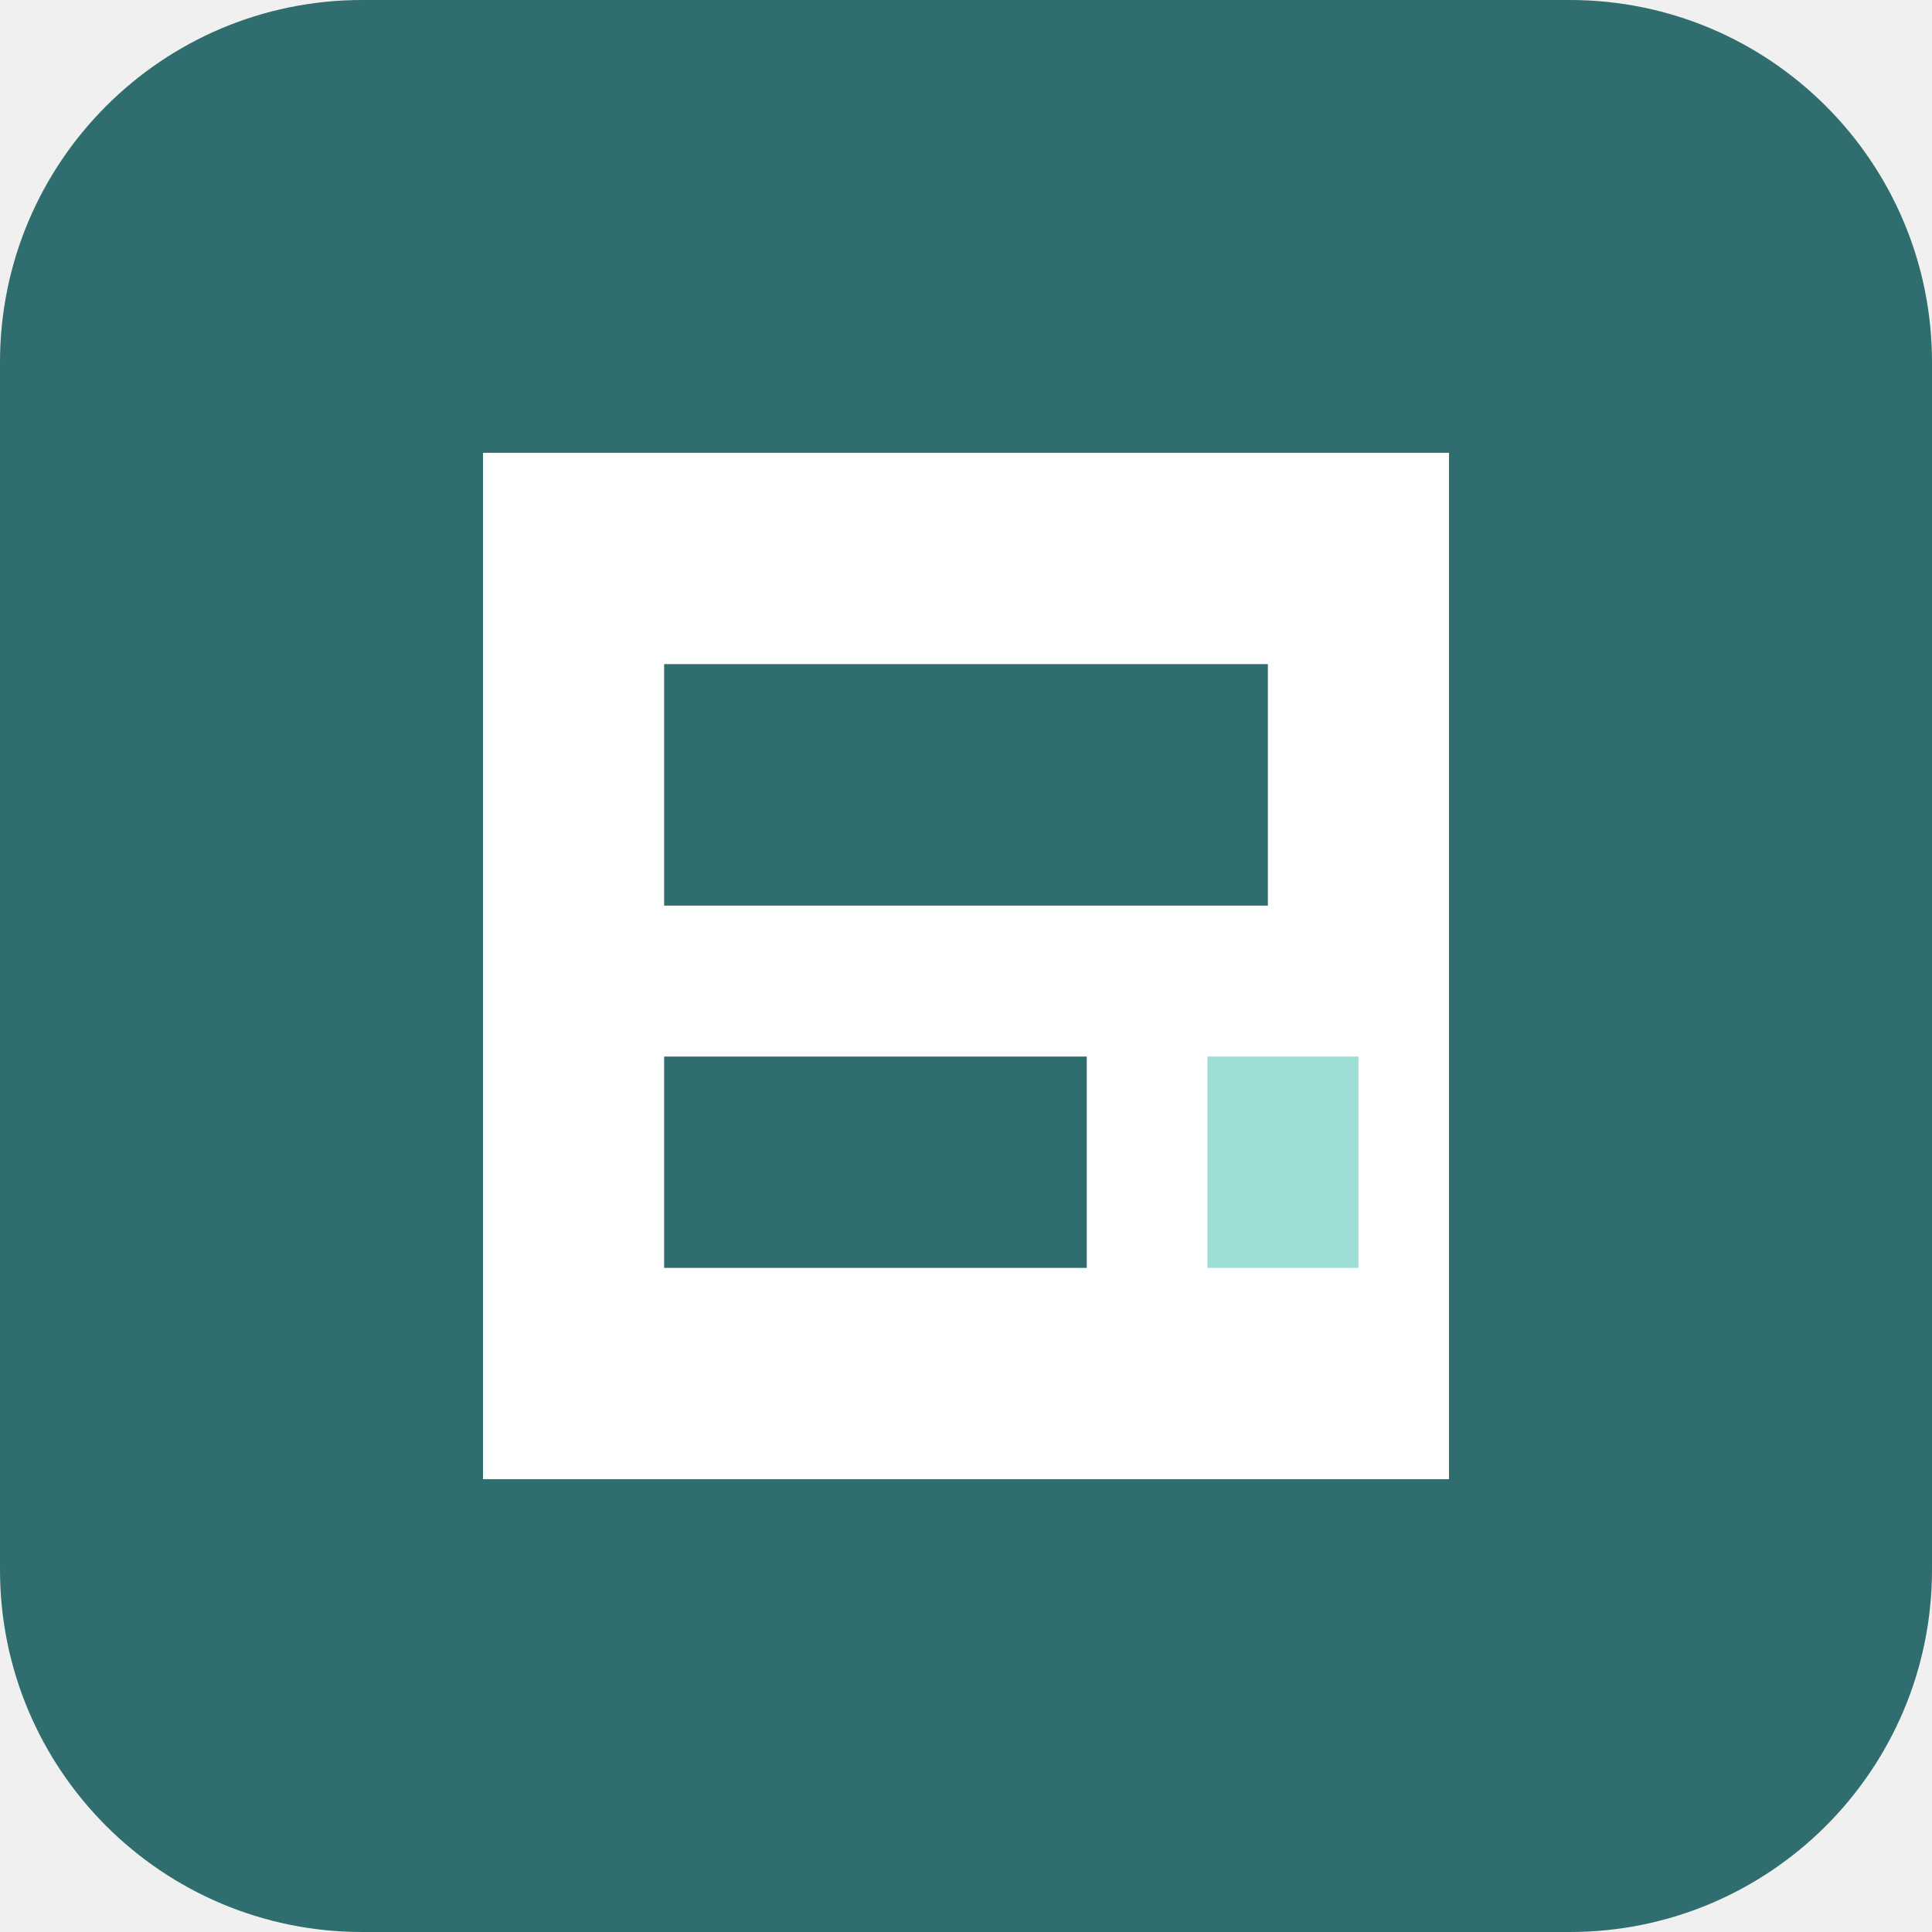
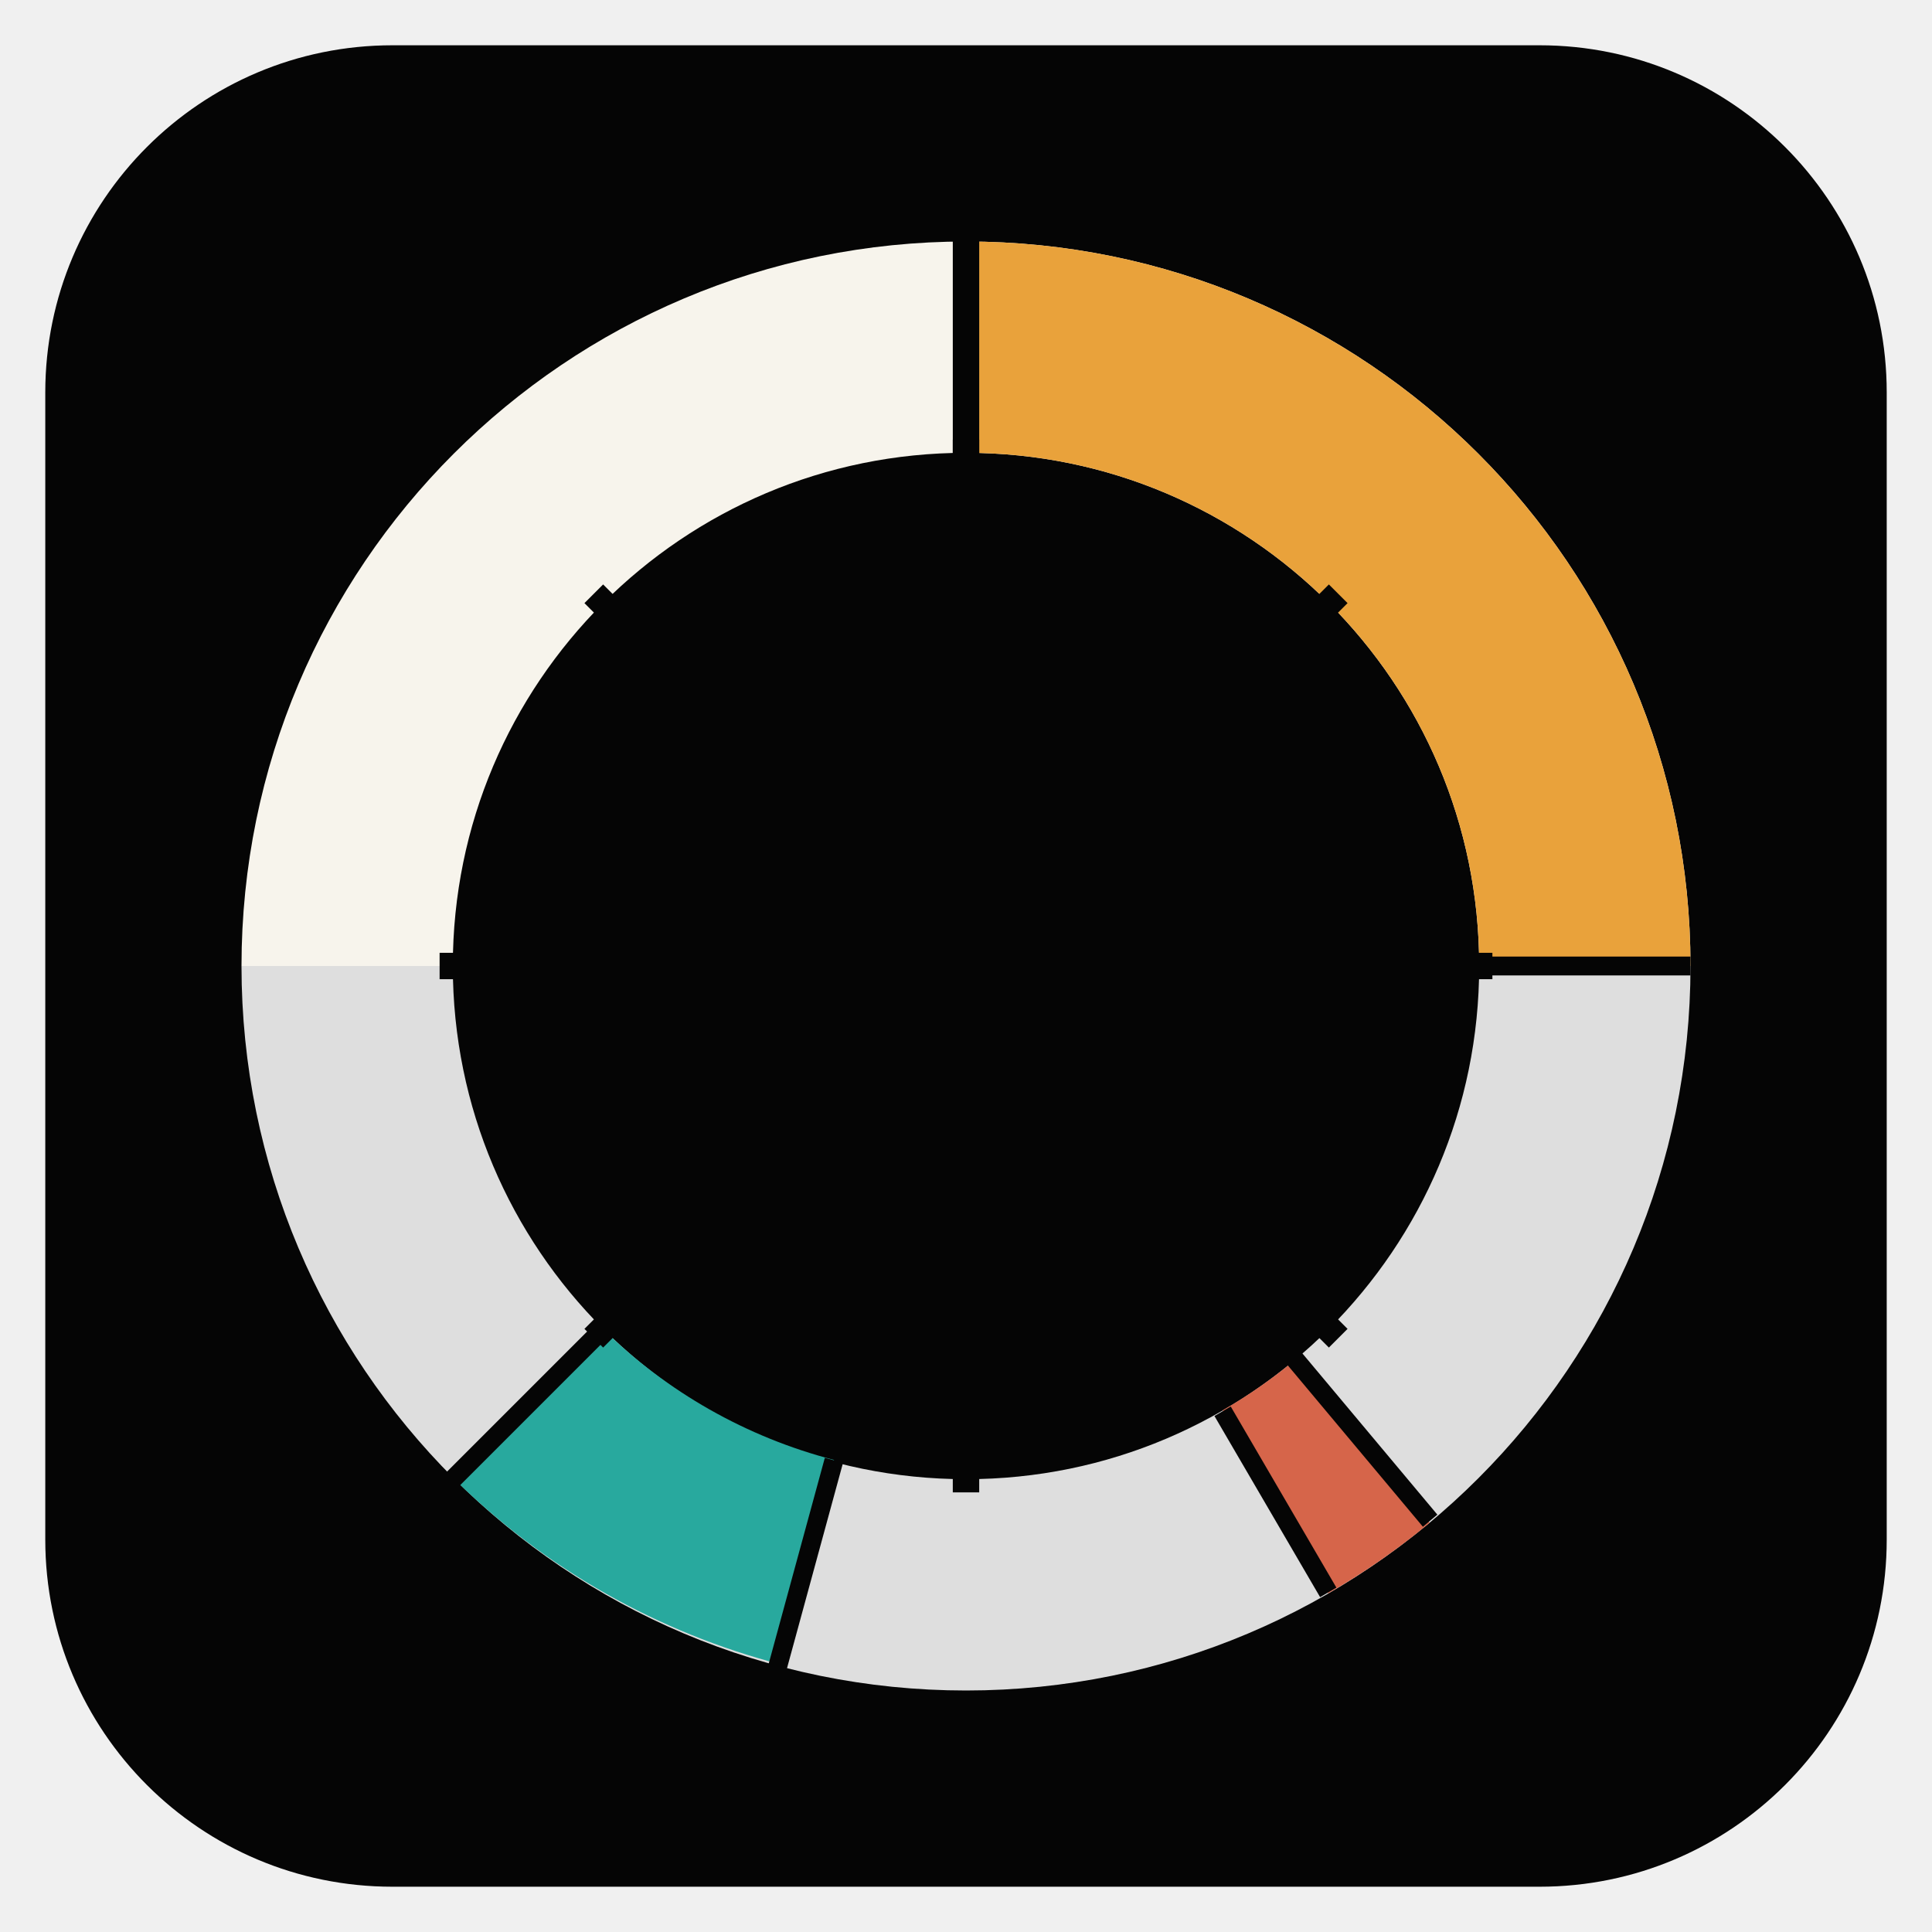
<svg xmlns="http://www.w3.org/2000/svg" viewBox="0 0 512 512">
-   <rect width="512" height="512" rx="96" fill="#2f6d6f" />
-   <path fill="#ffffff" d="M128 120h256v272H128zm48 56v64h160v-64zm0 104v56h112v-56z" />
-   <path fill="#9cded5" d="M320 280h40v56h-40z" />
+   <rect x="12" y="12" width="488" height="488" rx="92" fill="#050505" />
+   <path d="M92 256a164 164 0 0 1 328 0" fill="none" stroke="#f7f4ec" stroke-width="56" />
+   <path d="M420 256a164 164 0 0 1-328 0" fill="none" stroke="#dedede" stroke-width="56" />
+   <path d="M256 92a164 164 0 0 1 164 164" fill="none" stroke="#e9a23b" stroke-width="56" />
+   <path d="M214 414a164 164 0 0 1-74-42" fill="none" stroke="#28a99e" stroke-width="56" />
+   <path d="M361 382a164 164 0 0 1-23 16" fill="none" stroke="#d6654a" stroke-width="56" />
+   <g stroke="#050505" stroke-width="5">
+     <path d="M392 256h56" />
+     <path d="M221 387l-15 55" />
+     <path d="M160 352l-40 40" />
+     <path d="M343 360l36 43" />
+     <path d="M324 374l28 48" />
+   </g>
+   <g stroke="#050505" stroke-width="7" stroke-linecap="square">
+     <path d="M256 120v16" />
+     <path d="M256 120v16" transform="rotate(45 256 256)" />
+     <path d="M256 120v16" transform="rotate(90 256 256)" />
+     <path d="M256 120v16" transform="rotate(135 256 256)" />
+     <path d="M256 120v16" transform="rotate(180 256 256)" />
+     <path d="M256 120v16" transform="rotate(225 256 256)" />
+     <path d="M256 120v16" transform="rotate(270 256 256)" />
+     <path d="M256 120v16" transform="rotate(315 256 256)" />
+   </g>
+   <path d="M256 61v64" stroke="#050505" stroke-width="7" />
</svg>
